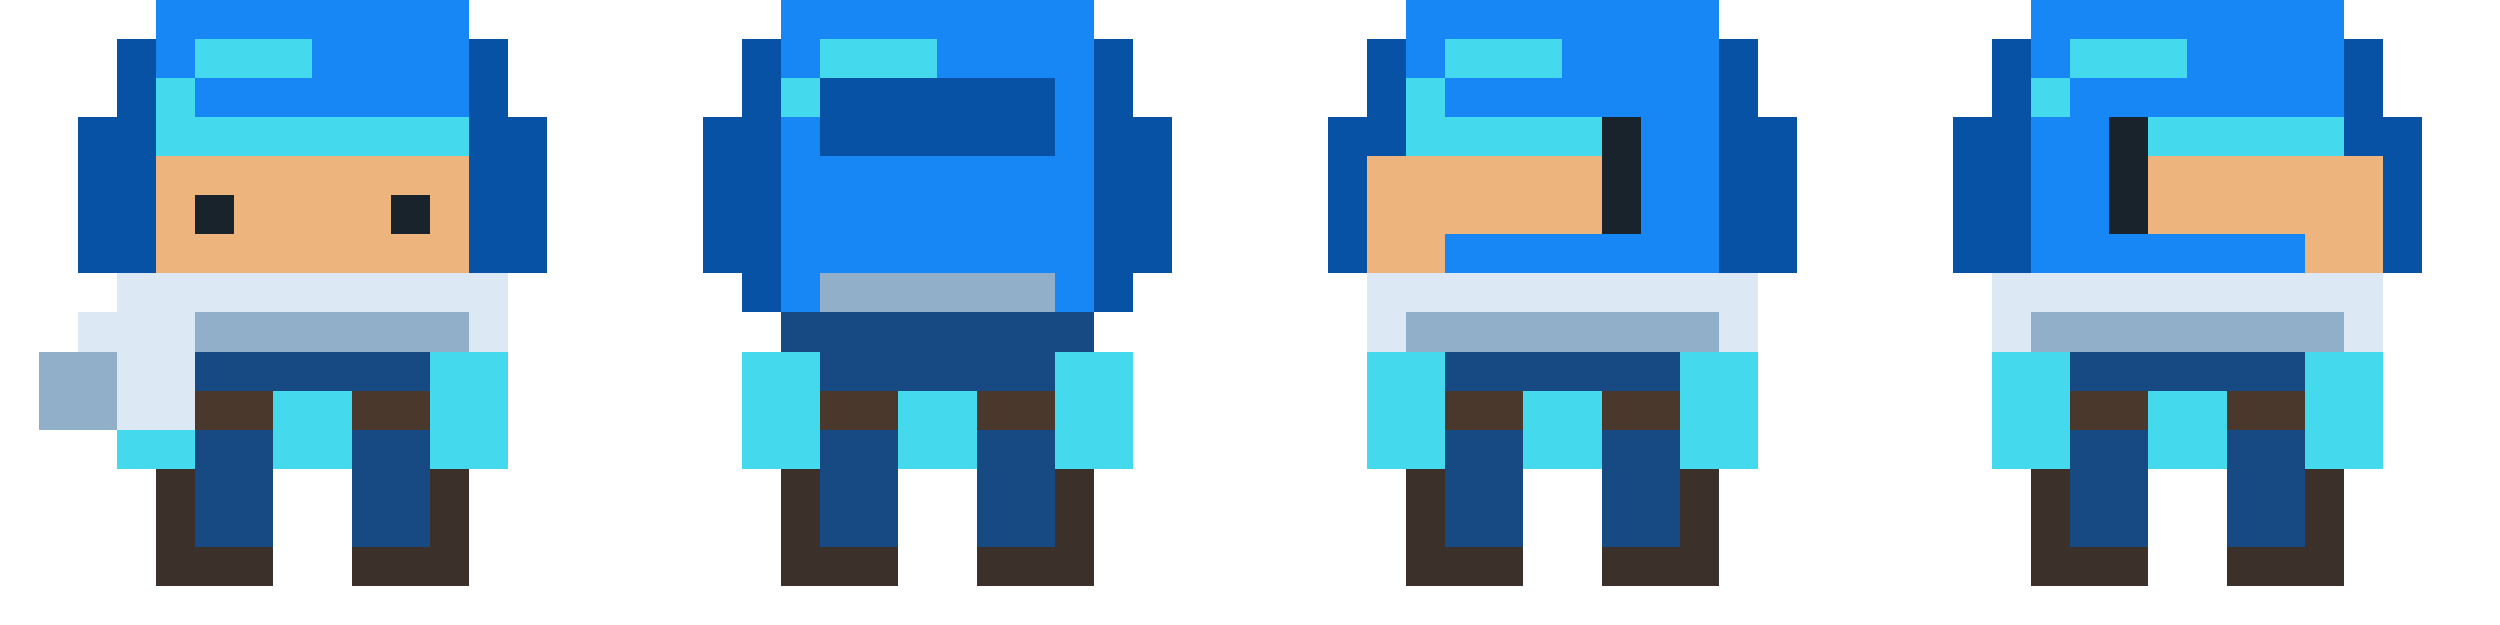
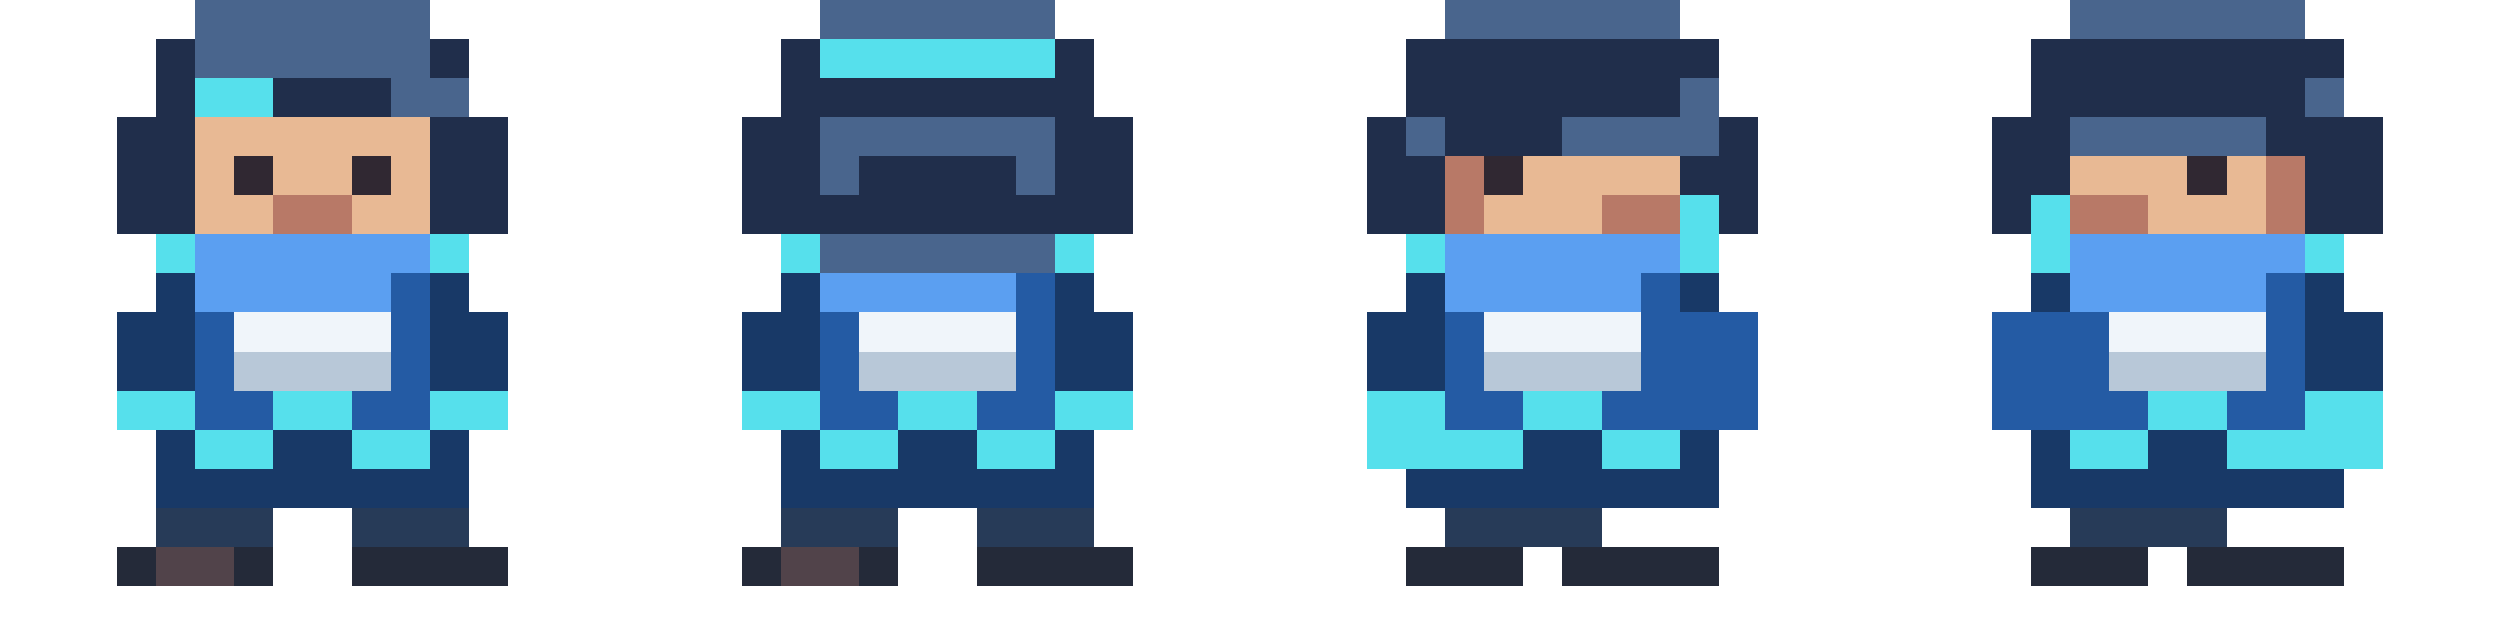
<svg xmlns="http://www.w3.org/2000/svg" width="64" height="16" viewBox="0 0 64 16">
  <g transform="translate(0 0)">
    <g shape-rendering="crispEdges">
-       <rect x="4" y="12" width="3" height="3" fill="#3b302a" />
-       <rect x="9" y="12" width="3" height="3" fill="#3b302a" />
-       <rect x="5" y="11" width="2" height="3" fill="#174a82" />
-       <rect x="9" y="11" width="2" height="3" fill="#174a82" />
-       <rect x="4" y="8" width="8" height="4" fill="#174a82" />
-       <rect x="3" y="9" width="2" height="3" fill="#44d9ed" />
-       <rect x="11" y="9" width="2" height="3" fill="#44d9ed" />
-       <rect x="3" y="1" width="10" height="7" fill="#0752a4" />
-       <rect x="4" y="0" width="8" height="8" fill="#1687f4" />
-       <rect x="2" y="3" width="2" height="4" fill="#0752a4" />
-       <rect x="12" y="3" width="2" height="4" fill="#0752a4" />
-       <rect x="4" y="4" width="8" height="3" fill="#edb47d" />
-       <rect x="4" y="3" width="8" height="1" fill="#18232b" />
-       <rect x="4" y="3" width="8" height="1" fill="#44d9ed" />
-       <rect x="5" y="5" width="1" height="1" fill="#18232b" />
-       <rect x="10" y="5" width="1" height="1" fill="#18232b" />
-       <rect x="3" y="7" width="10" height="2" fill="#dce9f5" />
-       <rect x="4" y="8" width="8" height="1" fill="#91afc9" />
-       <rect x="2" y="8" width="3" height="3" fill="#dce9f5" />
-       <rect x="1" y="9" width="2" height="2" fill="#91afc9" />
-       <rect x="5" y="10" width="6" height="1" fill="#49382b" />
-       <rect x="7" y="10" width="2" height="2" fill="#44d9ed" />
-       <rect x="5" y="1" width="3" height="1" fill="#44d9ed" />
-       <rect x="4" y="2" width="1" height="1" fill="#44d9ed" />
+       <rect x="4" y="12" width="3" height="2" fill="#273b58" />
+       <rect x="9" y="12" width="3" height="2" fill="#273b58" />
+       <rect x="3" y="14" width="4" height="1" fill="#242a39" />
+       <rect x="9" y="14" width="4" height="1" fill="#242a39" />
+       <rect x="4" y="14" width="2" height="1" fill="#51434a" />
+       <rect x="10" y="14" width="2" height="1" fill="#242a39" />
+       <rect x="4" y="7" width="8" height="6" fill="#183967" />
+       <rect x="5" y="7" width="6" height="5" fill="#245ba4" />
+       <rect x="5" y="7" width="5" height="1" fill="#5b9ff1" />
+       <rect x="4" y="8" width="2" height="3" fill="#b8c8d8" />
+       <rect x="10" y="8" width="2" height="3" fill="#b8c8d8" />
+       <rect x="5" y="8" width="6" height="3" fill="#245ba4" />
+       <rect x="6" y="8" width="4" height="2" fill="#f0f5fa" />
+       <rect x="6" y="9" width="4" height="1" fill="#b8c8d8" />
+       <rect x="3" y="8" width="2" height="3" fill="#183967" />
+       <rect x="3" y="10" width="2" height="1" fill="#56e0ec" />
+       <rect x="11" y="8" width="2" height="3" fill="#183967" />
+       <rect x="11" y="10" width="2" height="1" fill="#56e0ec" />
+       <rect x="5" y="11" width="6" height="1" fill="#56e0ec" />
+       <rect x="7" y="10" width="2" height="2" fill="#183967" />
+       <rect x="7" y="10" width="2" height="1" fill="#56e0ec" />
+       <rect x="4" y="1" width="8" height="6" fill="#202e4b" />
+       <rect x="5" y="0" width="6" height="1" fill="#49658d" />
+       <rect x="3" y="3" width="1" height="3" fill="#202e4b" />
+       <rect x="12" y="3" width="1" height="3" fill="#202e4b" />
+       <rect x="5" y="1" width="6" height="2" fill="#49658d" />
+       <rect x="5" y="3" width="6" height="3" fill="#e8b994" />
+       <rect x="5" y="5" width="6" height="1" fill="#b87967" />
+       <rect x="5" y="3" width="6" height="1" fill="#e8b994" />
+       <rect x="5" y="4" width="6" height="2" fill="#e8b994" />
+       <rect x="6" y="4" width="1" height="1" fill="#302832" />
+       <rect x="9" y="4" width="1" height="1" fill="#302832" />
+       <rect x="7" y="5" width="2" height="1" fill="#b87967" />
+       <rect x="4" y="2" width="8" height="1" fill="#202e4b" />
+       <rect x="5" y="2" width="2" height="1" fill="#56e0ec" />
+       <rect x="10" y="2" width="2" height="1" fill="#49658d" />
+       <rect x="4" y="6" width="8" height="1" fill="#56e0ec" />
+       <rect x="5" y="6" width="6" height="1" fill="#5b9ff1" />
    </g>
  </g>
  <g transform="translate(16 0)">
    <g shape-rendering="crispEdges">
-       <rect x="4" y="12" width="3" height="3" fill="#3b302a" />
-       <rect x="9" y="12" width="3" height="3" fill="#3b302a" />
-       <rect x="5" y="11" width="2" height="3" fill="#174a82" />
-       <rect x="9" y="11" width="2" height="3" fill="#174a82" />
-       <rect x="4" y="8" width="8" height="4" fill="#174a82" />
-       <rect x="3" y="9" width="2" height="3" fill="#44d9ed" />
-       <rect x="11" y="9" width="2" height="3" fill="#44d9ed" />
-       <rect x="3" y="1" width="10" height="7" fill="#0752a4" />
-       <rect x="4" y="0" width="8" height="8" fill="#1687f4" />
-       <rect x="2" y="3" width="2" height="4" fill="#0752a4" />
-       <rect x="12" y="3" width="2" height="4" fill="#0752a4" />
-       <rect x="5" y="2" width="6" height="2" fill="#0752a4" />
-       <rect x="4" y="4" width="8" height="3" fill="#1687f4" />
-       <rect x="5" y="7" width="6" height="1" fill="#91afc9" />
-       <rect x="5" y="10" width="6" height="1" fill="#49382b" />
-       <rect x="7" y="10" width="2" height="2" fill="#44d9ed" />
-       <rect x="5" y="1" width="3" height="1" fill="#44d9ed" />
-       <rect x="4" y="2" width="1" height="1" fill="#44d9ed" />
+       <rect x="4" y="12" width="3" height="2" fill="#273b58" />
+       <rect x="9" y="12" width="3" height="2" fill="#273b58" />
+       <rect x="3" y="14" width="4" height="1" fill="#242a39" />
+       <rect x="9" y="14" width="4" height="1" fill="#242a39" />
+       <rect x="4" y="14" width="2" height="1" fill="#51434a" />
+       <rect x="10" y="14" width="2" height="1" fill="#242a39" />
+       <rect x="4" y="7" width="8" height="6" fill="#183967" />
+       <rect x="5" y="7" width="6" height="5" fill="#245ba4" />
+       <rect x="5" y="7" width="5" height="1" fill="#5b9ff1" />
+       <rect x="4" y="8" width="2" height="3" fill="#b8c8d8" />
+       <rect x="10" y="8" width="2" height="3" fill="#b8c8d8" />
+       <rect x="5" y="8" width="6" height="3" fill="#245ba4" />
+       <rect x="6" y="8" width="4" height="2" fill="#f0f5fa" />
+       <rect x="6" y="9" width="4" height="1" fill="#b8c8d8" />
+       <rect x="3" y="8" width="2" height="3" fill="#183967" />
+       <rect x="3" y="10" width="2" height="1" fill="#56e0ec" />
+       <rect x="11" y="8" width="2" height="3" fill="#183967" />
+       <rect x="11" y="10" width="2" height="1" fill="#56e0ec" />
+       <rect x="5" y="11" width="6" height="1" fill="#56e0ec" />
+       <rect x="7" y="10" width="2" height="2" fill="#183967" />
+       <rect x="7" y="10" width="2" height="1" fill="#56e0ec" />
+       <rect x="4" y="1" width="8" height="6" fill="#202e4b" />
+       <rect x="5" y="0" width="6" height="1" fill="#49658d" />
+       <rect x="3" y="3" width="1" height="3" fill="#202e4b" />
+       <rect x="12" y="3" width="1" height="3" fill="#202e4b" />
+       <rect x="5" y="1" width="6" height="2" fill="#49658d" />
+       <rect x="5" y="3" width="6" height="3" fill="#e8b994" />
+       <rect x="5" y="5" width="6" height="1" fill="#b87967" />
+       <rect x="4" y="2" width="8" height="4" fill="#202e4b" />
+       <rect x="5" y="3" width="6" height="2" fill="#49658d" />
+       <rect x="6" y="4" width="4" height="1" fill="#202e4b" />
+       <rect x="5" y="1" width="6" height="1" fill="#56e0ec" />
+       <rect x="4" y="6" width="8" height="1" fill="#56e0ec" />
+       <rect x="5" y="6" width="6" height="1" fill="#5b9ff1" />
+       <rect x="5" y="6" width="6" height="1" fill="#49658d" />
    </g>
  </g>
  <g transform="translate(32 0)">
    <g shape-rendering="crispEdges">
-       <rect x="4" y="12" width="3" height="3" fill="#3b302a" />
-       <rect x="9" y="12" width="3" height="3" fill="#3b302a" />
-       <rect x="5" y="11" width="2" height="3" fill="#174a82" />
-       <rect x="9" y="11" width="2" height="3" fill="#174a82" />
-       <rect x="4" y="8" width="8" height="4" fill="#174a82" />
-       <rect x="3" y="9" width="2" height="3" fill="#44d9ed" />
-       <rect x="11" y="9" width="2" height="3" fill="#44d9ed" />
-       <rect x="3" y="1" width="10" height="7" fill="#0752a4" />
-       <rect x="4" y="0" width="8" height="8" fill="#1687f4" />
-       <rect x="2" y="3" width="2" height="4" fill="#0752a4" />
-       <rect x="12" y="3" width="2" height="4" fill="#0752a4" />
-       <rect x="3" y="4" width="2" height="3" fill="#edb47d" />
-       <rect x="4" y="3" width="6" height="3" fill="#18232b" />
-       <rect x="4" y="4" width="5" height="2" fill="#edb47d" />
-       <rect x="4" y="3" width="5" height="1" fill="#44d9ed" />
-       <rect x="3" y="7" width="10" height="2" fill="#dce9f5" />
-       <rect x="4" y="8" width="8" height="1" fill="#91afc9" />
-       <rect x="5" y="10" width="6" height="1" fill="#49382b" />
-       <rect x="7" y="10" width="2" height="2" fill="#44d9ed" />
-       <rect x="5" y="1" width="3" height="1" fill="#44d9ed" />
-       <rect x="4" y="2" width="1" height="1" fill="#44d9ed" />
+       <rect x="5" y="12" width="4" height="2" fill="#273b58" />
+       <rect x="8" y="14" width="4" height="1" fill="#242a39" />
+       <rect x="4" y="14" width="3" height="1" fill="#242a39" />
+       <rect x="4" y="7" width="8" height="6" fill="#183967" />
+       <rect x="5" y="7" width="6" height="5" fill="#245ba4" />
+       <rect x="5" y="7" width="5" height="1" fill="#5b9ff1" />
+       <rect x="4" y="8" width="2" height="3" fill="#b8c8d8" />
+       <rect x="10" y="8" width="2" height="3" fill="#b8c8d8" />
+       <rect x="5" y="8" width="6" height="3" fill="#245ba4" />
+       <rect x="6" y="8" width="4" height="2" fill="#f0f5fa" />
+       <rect x="6" y="9" width="4" height="1" fill="#b8c8d8" />
+       <rect x="3" y="8" width="2" height="4" fill="#183967" />
+       <rect x="3" y="10" width="2" height="2" fill="#56e0ec" />
+       <rect x="11" y="8" width="2" height="3" fill="#245ba4" />
+       <rect x="5" y="11" width="6" height="1" fill="#56e0ec" />
+       <rect x="7" y="10" width="2" height="2" fill="#183967" />
+       <rect x="7" y="10" width="2" height="1" fill="#56e0ec" />
+       <rect x="4" y="1" width="8" height="6" fill="#202e4b" />
+       <rect x="5" y="0" width="6" height="1" fill="#49658d" />
+       <rect x="3" y="3" width="1" height="3" fill="#202e4b" />
+       <rect x="12" y="3" width="1" height="3" fill="#202e4b" />
+       <rect x="5" y="1" width="6" height="2" fill="#49658d" />
+       <rect x="5" y="3" width="6" height="3" fill="#e8b994" />
+       <rect x="5" y="5" width="6" height="1" fill="#b87967" />
+       <rect x="5" y="3" width="4" height="3" fill="#e8b994" />
+       <rect x="6" y="4" width="1" height="1" fill="#302832" />
+       <rect x="5" y="4" width="1" height="2" fill="#b87967" />
+       <rect x="4" y="2" width="8" height="2" fill="#49658d" />
+       <rect x="4" y="1" width="7" height="2" fill="#202e4b" />
+       <rect x="5" y="3" width="3" height="1" fill="#202e4b" />
+       <rect x="12" y="3" width="1" height="3" fill="#202e4b" />
+       <rect x="11" y="5" width="1" height="1" fill="#56e0ec" />
+       <rect x="4" y="6" width="8" height="1" fill="#56e0ec" />
+       <rect x="5" y="6" width="6" height="1" fill="#5b9ff1" />
    </g>
  </g>
  <g transform="translate(48 0)">
    <g shape-rendering="crispEdges">
-       <rect x="4" y="12" width="3" height="3" fill="#3b302a" />
-       <rect x="9" y="12" width="3" height="3" fill="#3b302a" />
-       <rect x="5" y="11" width="2" height="3" fill="#174a82" />
-       <rect x="9" y="11" width="2" height="3" fill="#174a82" />
-       <rect x="4" y="8" width="8" height="4" fill="#174a82" />
-       <rect x="3" y="9" width="2" height="3" fill="#44d9ed" />
-       <rect x="11" y="9" width="2" height="3" fill="#44d9ed" />
-       <rect x="3" y="1" width="10" height="7" fill="#0752a4" />
-       <rect x="4" y="0" width="8" height="8" fill="#1687f4" />
-       <rect x="2" y="3" width="2" height="4" fill="#0752a4" />
-       <rect x="12" y="3" width="2" height="4" fill="#0752a4" />
-       <rect x="11" y="4" width="2" height="3" fill="#edb47d" />
-       <rect x="6" y="3" width="6" height="3" fill="#18232b" />
-       <rect x="7" y="4" width="5" height="2" fill="#edb47d" />
-       <rect x="7" y="3" width="5" height="1" fill="#44d9ed" />
-       <rect x="3" y="7" width="10" height="2" fill="#dce9f5" />
-       <rect x="4" y="8" width="8" height="1" fill="#91afc9" />
-       <rect x="5" y="10" width="6" height="1" fill="#49382b" />
-       <rect x="7" y="10" width="2" height="2" fill="#44d9ed" />
-       <rect x="5" y="1" width="3" height="1" fill="#44d9ed" />
-       <rect x="4" y="2" width="1" height="1" fill="#44d9ed" />
+       <rect x="5" y="12" width="4" height="2" fill="#273b58" />
+       <rect x="8" y="14" width="4" height="1" fill="#242a39" />
+       <rect x="4" y="14" width="3" height="1" fill="#242a39" />
+       <rect x="4" y="7" width="8" height="6" fill="#183967" />
+       <rect x="5" y="7" width="6" height="5" fill="#245ba4" />
+       <rect x="5" y="7" width="5" height="1" fill="#5b9ff1" />
+       <rect x="4" y="8" width="2" height="3" fill="#b8c8d8" />
+       <rect x="10" y="8" width="2" height="3" fill="#b8c8d8" />
+       <rect x="5" y="8" width="6" height="3" fill="#245ba4" />
+       <rect x="6" y="8" width="4" height="2" fill="#f0f5fa" />
+       <rect x="6" y="9" width="4" height="1" fill="#b8c8d8" />
+       <rect x="11" y="8" width="2" height="4" fill="#183967" />
+       <rect x="11" y="10" width="2" height="2" fill="#56e0ec" />
+       <rect x="3" y="8" width="2" height="3" fill="#245ba4" />
+       <rect x="5" y="11" width="6" height="1" fill="#56e0ec" />
+       <rect x="7" y="10" width="2" height="2" fill="#183967" />
+       <rect x="7" y="10" width="2" height="1" fill="#56e0ec" />
+       <rect x="4" y="1" width="8" height="6" fill="#202e4b" />
+       <rect x="5" y="0" width="6" height="1" fill="#49658d" />
+       <rect x="3" y="3" width="1" height="3" fill="#202e4b" />
+       <rect x="12" y="3" width="1" height="3" fill="#202e4b" />
+       <rect x="5" y="1" width="6" height="2" fill="#49658d" />
+       <rect x="5" y="3" width="6" height="3" fill="#e8b994" />
+       <rect x="5" y="5" width="6" height="1" fill="#b87967" />
+       <rect x="7" y="3" width="4" height="3" fill="#e8b994" />
+       <rect x="8" y="4" width="1" height="1" fill="#302832" />
+       <rect x="10" y="4" width="1" height="2" fill="#b87967" />
+       <rect x="4" y="2" width="8" height="2" fill="#49658d" />
+       <rect x="4" y="1" width="7" height="2" fill="#202e4b" />
+       <rect x="10" y="3" width="3" height="1" fill="#202e4b" />
+       <rect x="4" y="3" width="1" height="3" fill="#202e4b" />
+       <rect x="4" y="5" width="1" height="1" fill="#56e0ec" />
+       <rect x="4" y="6" width="8" height="1" fill="#56e0ec" />
+       <rect x="5" y="6" width="6" height="1" fill="#5b9ff1" />
    </g>
  </g>
</svg>
